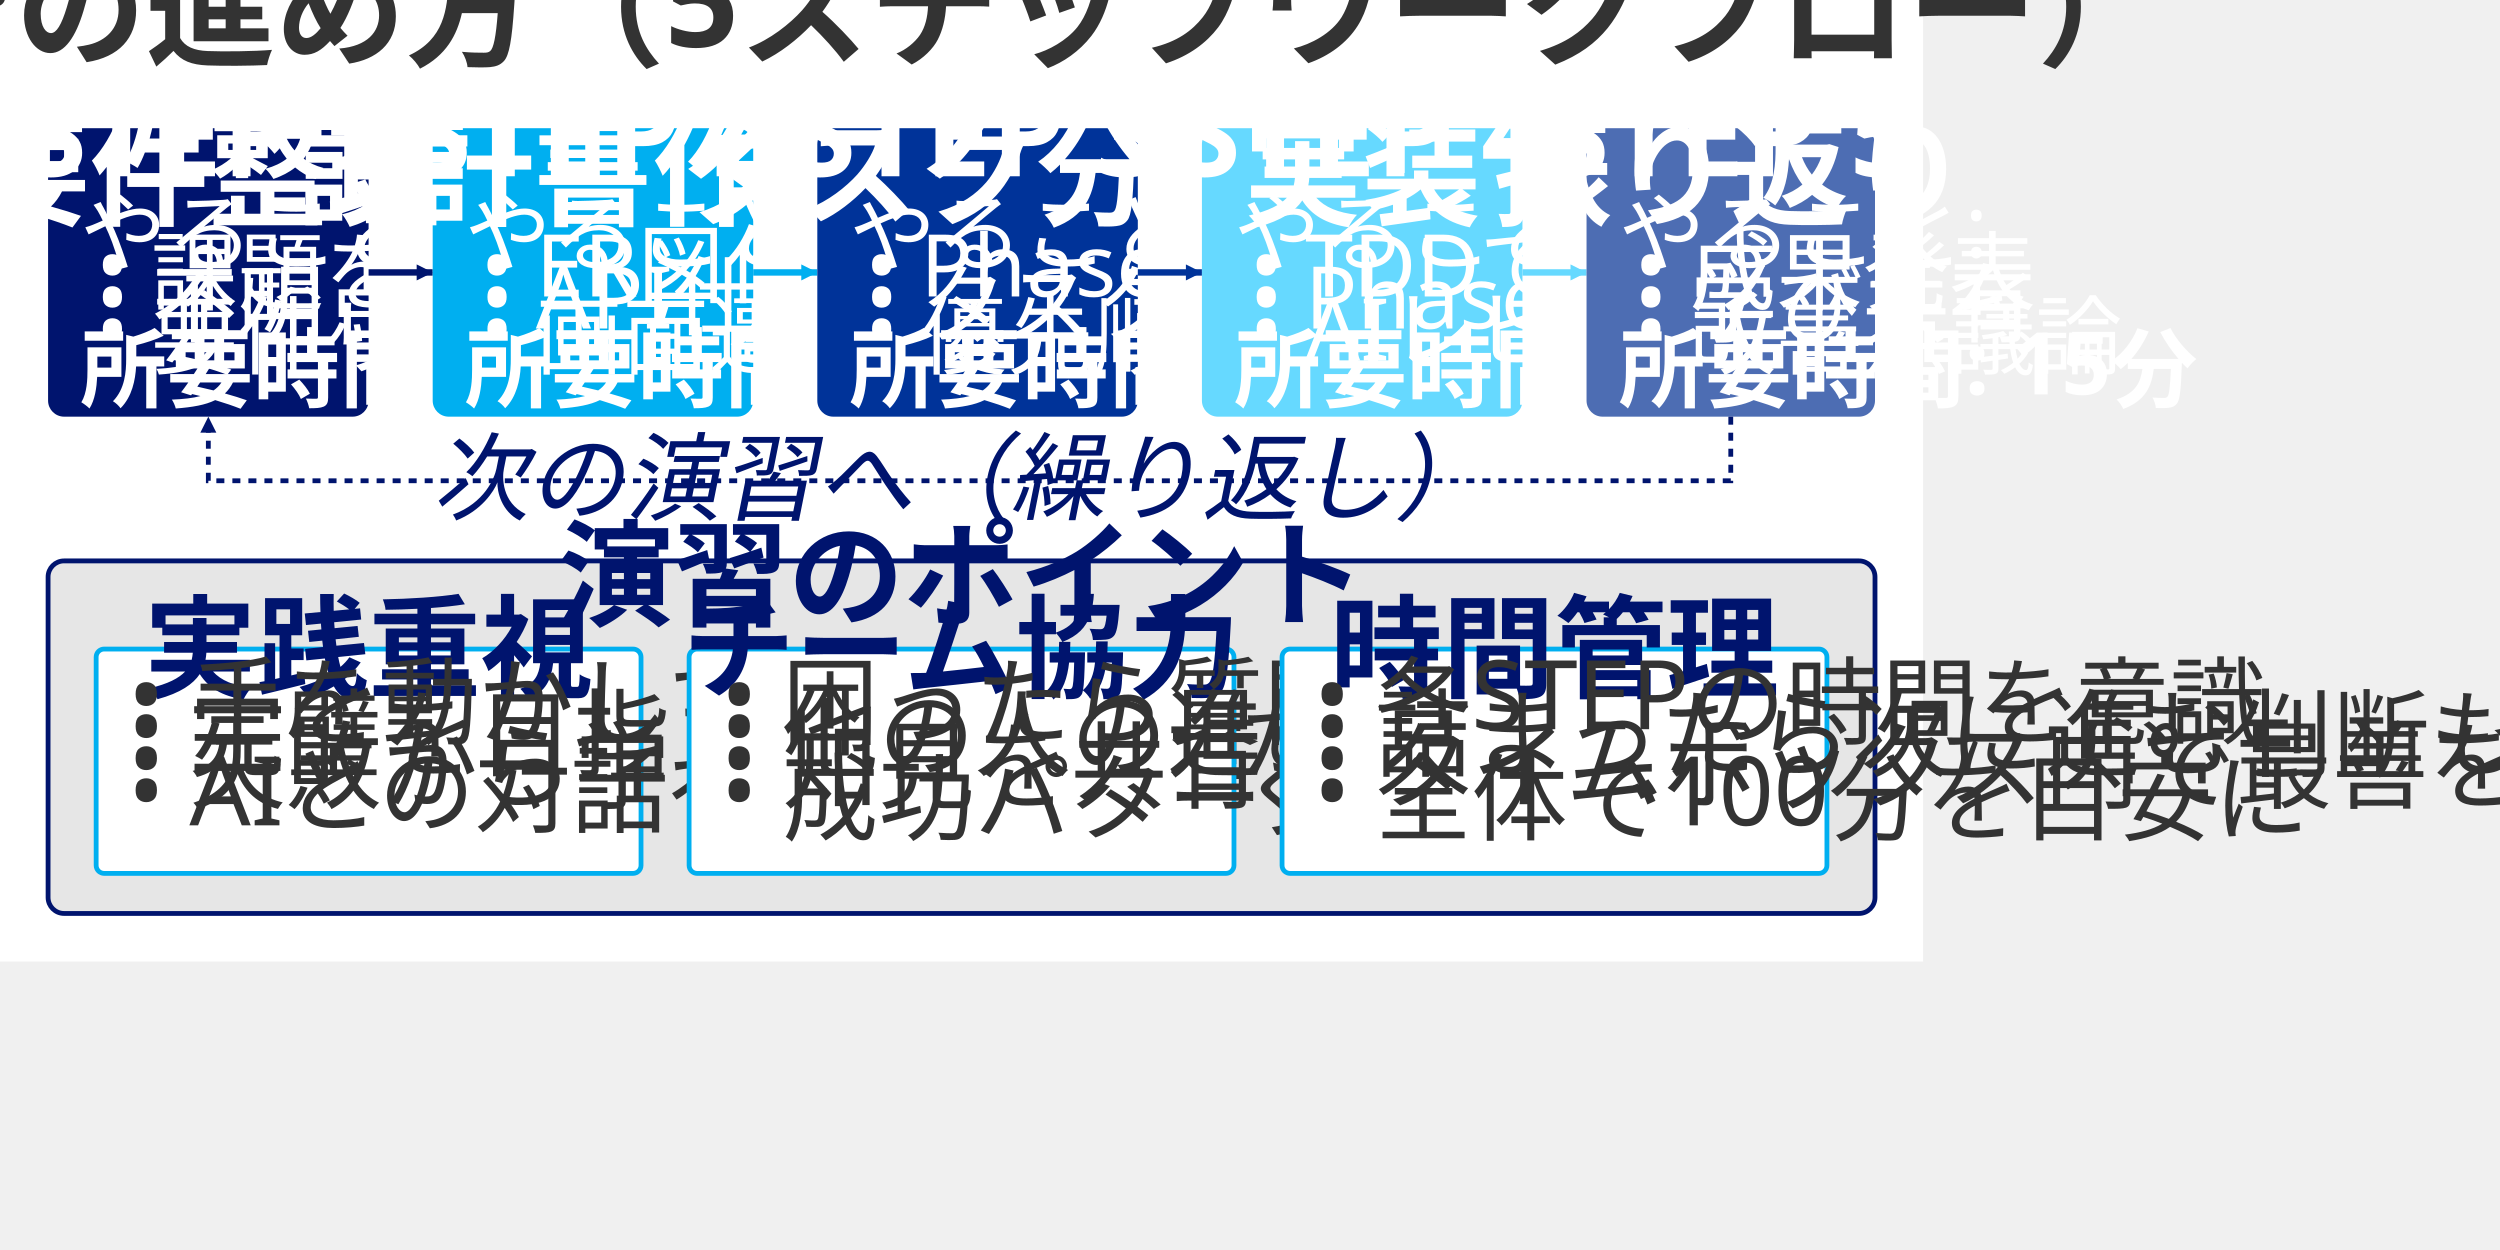
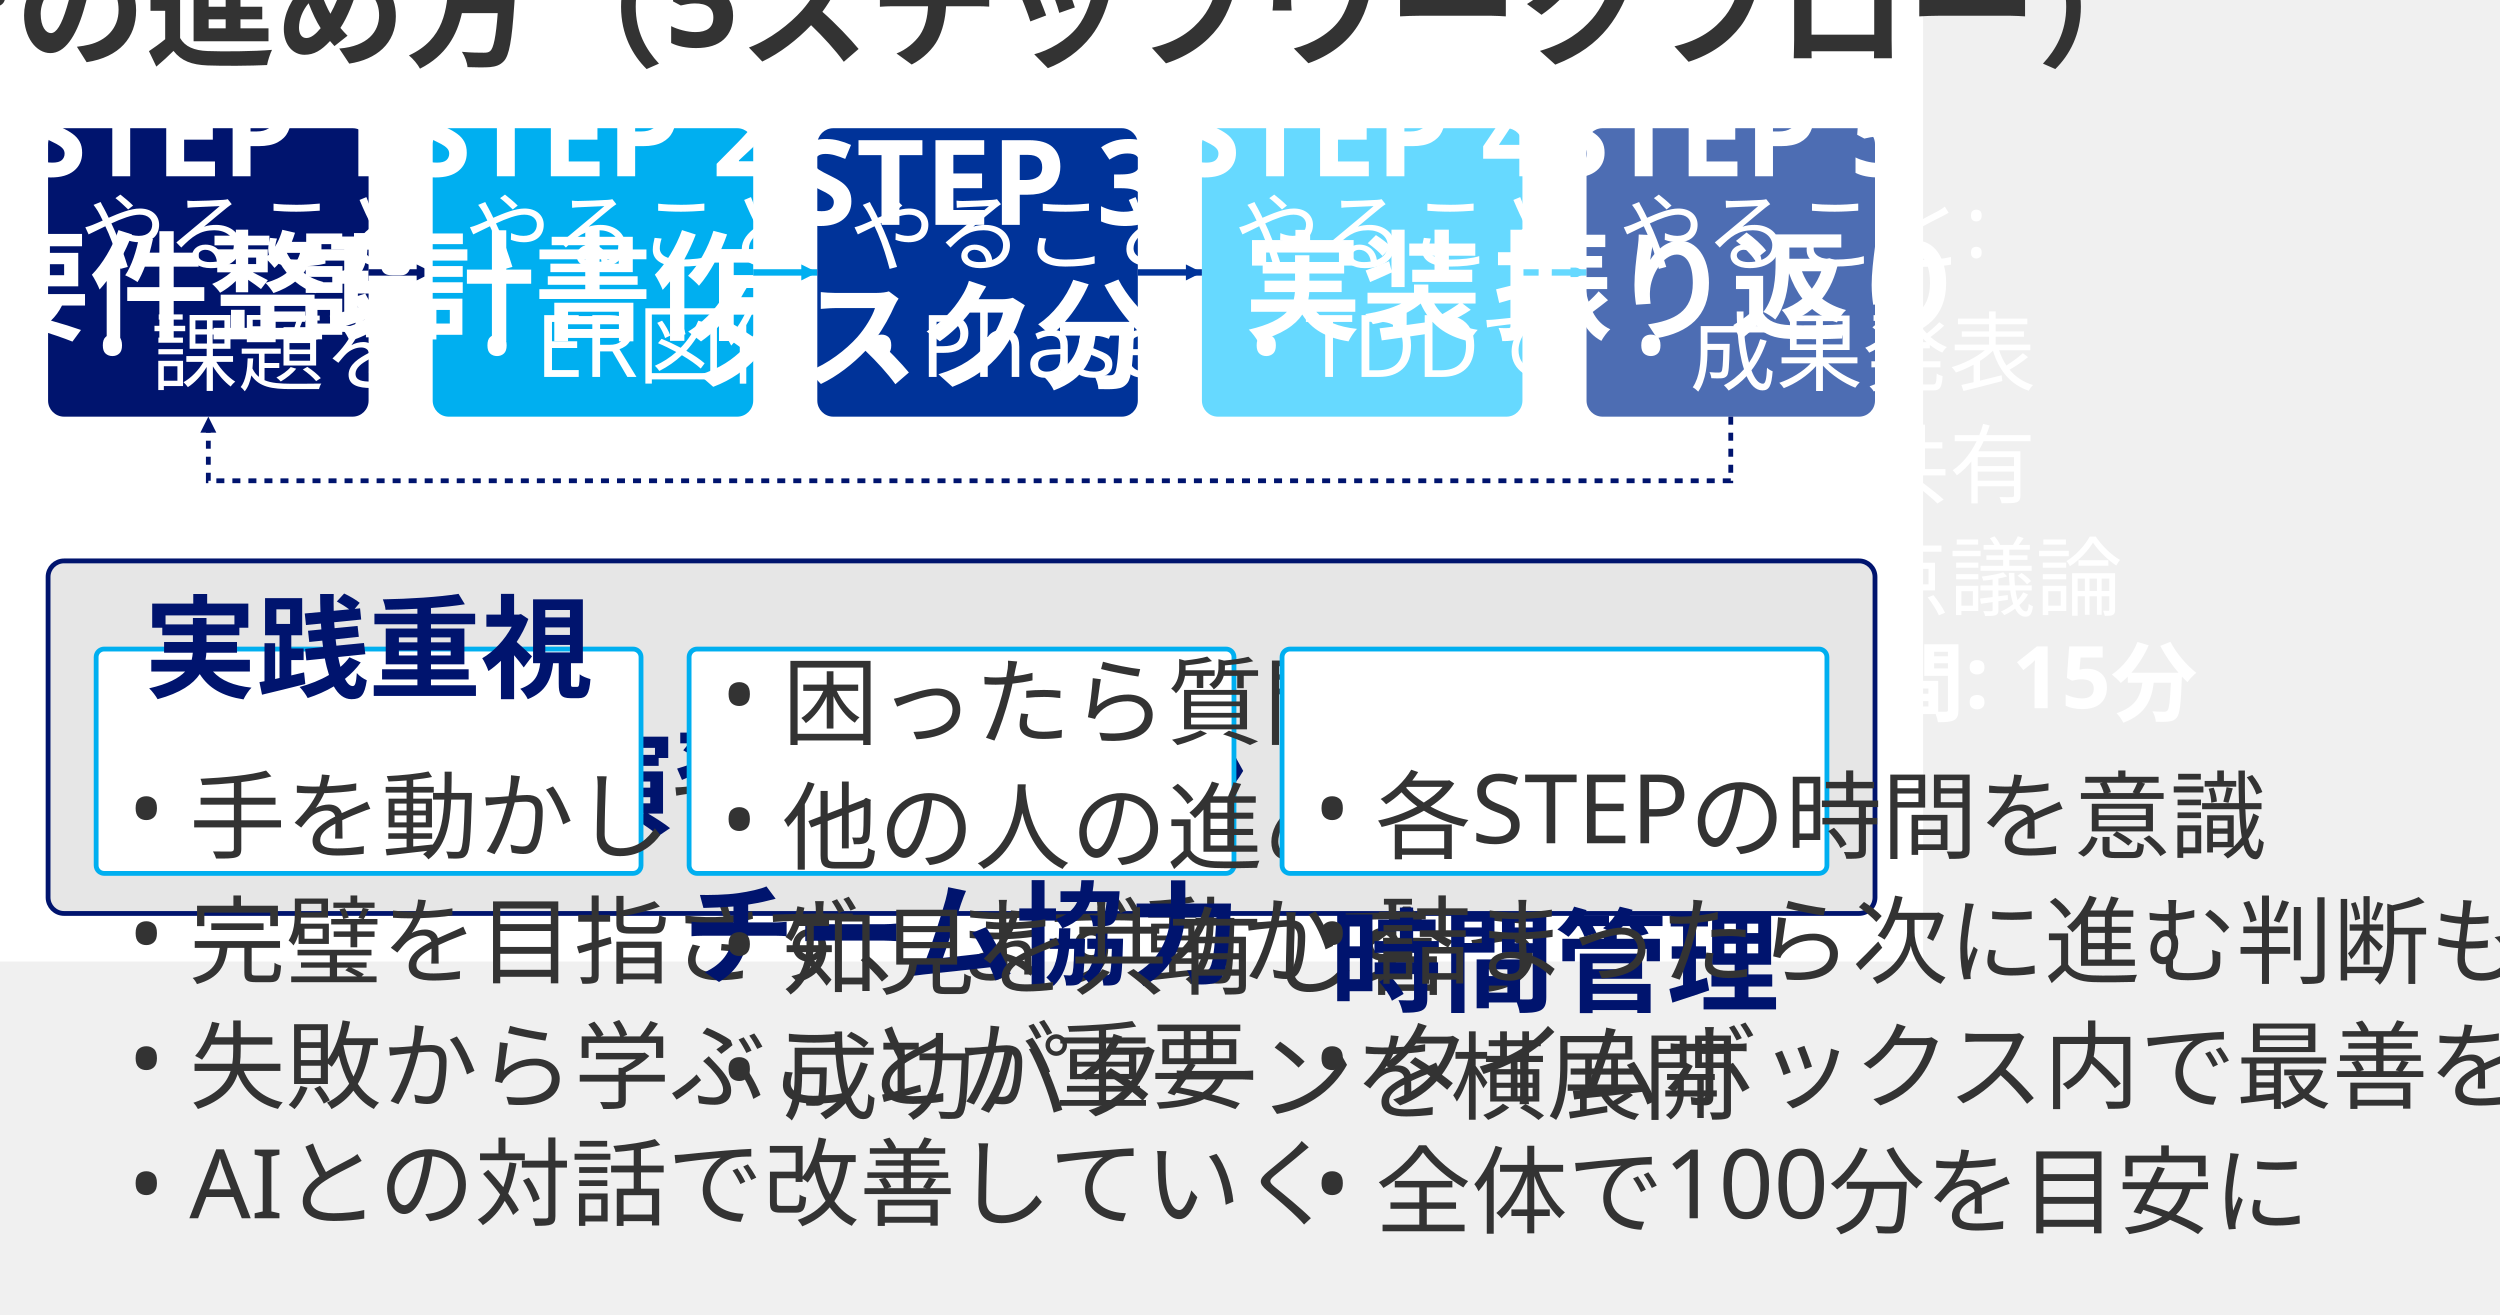
- <svg xmlns="http://www.w3.org/2000/svg" viewBox="0 0 1560 780">
+ <svg xmlns="http://www.w3.org/2000/svg" viewBox="0 0 1560 820">
  <defs>
    <style>
      .title { font-family: 'Noto Sans JP', sans-serif; font-size: 81px; font-weight: bold; fill: #333333; }
      .step-title { font-family: 'Noto Sans JP', sans-serif; font-size: 74px; font-weight: bold; fill: white; }
      .step-text { font-family: 'Noto Sans JP', sans-serif; font-size: 54px; fill: white; }
      .time-text { font-family: 'Noto Sans JP', sans-serif; font-size: 54px; fill: white; font-weight: bold; }
    </style>
  </defs>
  <rect width="1200" height="600" fill="#FFFFFF" />
  <text x="600" y="35" class="title" text-anchor="middle">演習の進め方（5ステップワークフロー）</text>
  <rect x="30" y="80" width="200" height="180" fill="#00146E" rx="10" />
  <text x="130" y="110" class="step-title" text-anchor="middle">STEP 1</text>
-   <text x="130" y="135" class="step-title" text-anchor="middle" font-size="28">要件整理</text>
+   <text x="130" y="206.2" class="step-title" text-anchor="middle" font-size="28">要件整理</text>
  <text x="50" y="165" class="step-text">やること:</text>
-   <text x="60" y="185" class="step-text">• 課題を読む</text>
-   <text x="60" y="205" class="step-text">• 不明点を質問</text>
-   <text x="60" y="225" class="step-text">• 要件リスト作成</text>
-   <text x="50" y="250" class="time-text">所要時間: 10分</text>
+   <text x="60" y="235.2" class="step-text">• 課題を読む</text>
+   <text x="60" y="305.4" class="step-text">• 不明点を質問</text>
+   <text x="60" y="375.6" class="step-text">• 要件リスト作成</text>
+   <text x="50" y="445.8" class="time-text">所要時間: 10分</text>
  <line x1="230" y1="170" x2="270" y2="170" stroke="#00146E" stroke-width="4" />
  <polygon points="270,170 260,165 260,175" fill="#00146E" />
  <rect x="270" y="80" width="200" height="180" fill="#00AFF0" rx="10" />
  <text x="370" y="110" class="step-title" text-anchor="middle">STEP 2</text>
-   <text x="370" y="135" class="step-title" text-anchor="middle" font-size="28">設計書作成</text>
+   <text x="370" y="206.2" class="step-title" text-anchor="middle" font-size="28">設計書作成</text>
  <text x="290" y="165" class="step-text">やること:</text>
-   <text x="300" y="185" class="step-text">• ER図作成</text>
-   <text x="300" y="205" class="step-text">• API仕様定義</text>
-   <text x="300" y="225" class="step-text">• 画面遷移図</text>
-   <text x="290" y="250" class="time-text">所要時間: 20分</text>
+   <text x="300" y="235.2" class="step-text">• ER図作成</text>
+   <text x="300" y="305.4" class="step-text">• API仕様定義</text>
+   <text x="300" y="375.6" class="step-text">• 画面遷移図</text>
+   <text x="290" y="445.8" class="time-text">所要時間: 20分</text>
  <line x1="470" y1="170" x2="510" y2="170" stroke="#00AFF0" stroke-width="4" />
  <polygon points="510,170 500,165 500,175" fill="#00AFF0" />
  <rect x="510" y="80" width="200" height="180" fill="#003399" rx="10" />
-   <text x="610" y="110" class="step-title" text-anchor="middle">STEP 3</text>
-   <text x="610" y="135" class="step-title" text-anchor="middle" font-size="28">タスク分解</text>
+   <text x="610" y="140.3" class="step-title" text-anchor="middle">STEP 3</text>
+   <text x="610" y="236.5" class="step-title" text-anchor="middle" font-size="28">タスク分解</text>
  <text x="530" y="165" class="step-text">やること:</text>
-   <text x="540" y="185" class="step-text">• Phase分け</text>
-   <text x="540" y="205" class="step-text">• タスク一覧作成</text>
-   <text x="540" y="225" class="step-text">• 優先順位付け</text>
-   <text x="530" y="250" class="time-text">所要時間: 15分</text>
+   <text x="540" y="235.2" class="step-text">• Phase分け</text>
+   <text x="540" y="305.4" class="step-text">• タスク一覧作成</text>
+   <text x="540" y="375.6" class="step-text">• 優先順位付け</text>
+   <text x="530" y="445.8" class="time-text">所要時間: 15分</text>
  <line x1="710" y1="170" x2="750" y2="170" stroke="#003399" stroke-width="4" />
  <polygon points="750,170 740,165 740,175" fill="#003399" />
  <rect x="750" y="80" width="200" height="180" fill="#66D9FF" rx="10" />
  <text x="850" y="110" class="step-title" text-anchor="middle">STEP 4</text>
-   <text x="850" y="135" class="step-title" text-anchor="middle" font-size="28">実装</text>
+   <text x="850" y="206.2" class="step-title" text-anchor="middle" font-size="28">実装</text>
  <text x="770" y="165" class="step-text">やること:</text>
-   <text x="780" y="185" class="step-text">• TDDで実装</text>
-   <text x="780" y="205" class="step-text">• Phase毎に確認</text>
-   <text x="780" y="225" class="step-text">• AIレビュー実施</text>
-   <text x="770" y="250" class="time-text">所要時間: 40分</text>
+   <text x="780" y="235.2" class="step-text">• TDDで実装</text>
+   <text x="780" y="305.4" class="step-text">• Phase毎に確認</text>
+   <text x="780" y="375.6" class="step-text">• AIレビュー実施</text>
+   <text x="770" y="445.8" class="time-text">所要時間: 40分</text>
  <line x1="950" y1="170" x2="990" y2="170" stroke="#66D9FF" stroke-width="4" />
  <polygon points="990,170 980,165 980,175" fill="#66D9FF" />
  <rect x="990" y="80" width="180" height="180" fill="#4D6DB3" rx="10" />
  <text x="1080" y="110" class="step-title" text-anchor="middle">STEP 5</text>
-   <text x="1080" y="135" class="step-title" text-anchor="middle" font-size="28">振り返り</text>
+   <text x="1080" y="206.2" class="step-title" text-anchor="middle" font-size="28">振り返り</text>
  <text x="1010" y="165" class="step-text">やること:</text>
-   <text x="1020" y="185" class="step-text">• 成果発表</text>
-   <text x="1020" y="205" class="step-text">• 学び共有</text>
-   <text x="1020" y="225" class="step-text">• 改善点議論</text>
-   <text x="1010" y="250" class="time-text">所要時間: 15分</text>
+   <text x="1020" y="235.2" class="step-text">• 成果発表</text>
+   <text x="1020" y="305.4" class="step-text">• 学び共有</text>
+   <text x="1020" y="375.6" class="step-text">• 改善点議論</text>
+   <text x="1010" y="445.8" class="time-text">所要時間: 15分</text>
  <path d="M 1080 260 L 1080 300 L 130 300 L 130 260" fill="none" stroke="#00146E" stroke-width="3" stroke-dasharray="5,5" />
  <polygon points="130,260 125,270 135,270" fill="#00146E" />
-   <text x="600" y="320" style="font-family: 'Noto Sans JP', sans-serif; font-size: 60px; fill: #00146E; text-anchor: middle; font-style: italic;">
+   <text x="600" y="421.5" style="font-family: 'Noto Sans JP', sans-serif; font-size: 60px; fill: #00146E; text-anchor: middle; font-style: italic;">
    次の演習へ（繰り返し）
  </text>
  <rect x="30" y="350" width="1140" height="220" fill="#E6E6E6" stroke="#00146E" stroke-width="3" rx="10" />
-   <text x="600" y="385" style="font-family: 'Noto Sans JP', sans-serif; font-size: 72px; fill: #00146E; text-anchor: middle; font-weight: bold;">
+   <text x="600" y="515.1" style="font-family: 'Noto Sans JP', sans-serif; font-size: 72px; fill: #00146E; text-anchor: middle; font-weight: bold;">
    演習のポイント
  </text>
  <rect x="60" y="405" width="340" height="140" fill="#FFFFFF" stroke="#00AFF0" stroke-width="3" rx="5" />
  <text x="230" y="430" style="font-family: 'Noto Sans JP', sans-serif; font-size: 70px; fill: #00146E; text-anchor: middle; font-weight: bold;">
    実践重視
  </text>
-   <text x="80" y="455" style="font-family: 'Noto Sans JP', sans-serif; font-size: 60px; fill: #333333;">
+   <text x="80" y="526.2" style="font-family: 'Noto Sans JP', sans-serif; font-size: 60px; fill: #333333;">
    • 手を動かして学ぶ
  </text>
-   <text x="80" y="475" style="font-family: 'Noto Sans JP', sans-serif; font-size: 60px; fill: #333333;">
+   <text x="80" y="604.2" style="font-family: 'Noto Sans JP', sans-serif; font-size: 60px; fill: #333333;">
    • 完璧を目指さず、まず動かす
  </text>
-   <text x="80" y="495" style="font-family: 'Noto Sans JP', sans-serif; font-size: 60px; fill: #333333;">
+   <text x="80" y="682.2" style="font-family: 'Noto Sans JP', sans-serif; font-size: 60px; fill: #333333;">
    • 失敗から学ぶことが重要
  </text>
-   <text x="80" y="515" style="font-family: 'Noto Sans JP', sans-serif; font-size: 60px; fill: #333333;">
+   <text x="80" y="760.2" style="font-family: 'Noto Sans JP', sans-serif; font-size: 60px; fill: #333333;">
    • AIとの対話で改善していく
  </text>
  <rect x="430" y="405" width="340" height="140" fill="#FFFFFF" stroke="#00AFF0" stroke-width="3" rx="5" />
-   <text x="600" y="430" style="font-family: 'Noto Sans JP', sans-serif; font-size: 70px; fill: #00146E; text-anchor: middle; font-weight: bold;">
+   <text x="600" y="608.7" style="font-family: 'Noto Sans JP', sans-serif; font-size: 70px; fill: #00146E; text-anchor: middle; font-weight: bold;">
    チーム協力
  </text>
  <text x="450" y="455" style="font-family: 'Noto Sans JP', sans-serif; font-size: 60px; fill: #333333;">
    • 困ったら質問する
  </text>
-   <text x="450" y="475" style="font-family: 'Noto Sans JP', sans-serif; font-size: 60px; fill: #333333;">
+   <text x="450" y="533.0" style="font-family: 'Noto Sans JP', sans-serif; font-size: 60px; fill: #333333;">
    • 他の人の進め方を見る
  </text>
-   <text x="450" y="495" style="font-family: 'Noto Sans JP', sans-serif; font-size: 60px; fill: #333333;">
+   <text x="450" y="611.0" style="font-family: 'Noto Sans JP', sans-serif; font-size: 60px; fill: #333333;">
    • 知見を共有し合う
  </text>
-   <text x="450" y="515" style="font-family: 'Noto Sans JP', sans-serif; font-size: 60px; fill: #333333;">
+   <text x="450" y="689.0" style="font-family: 'Noto Sans JP', sans-serif; font-size: 60px; fill: #333333;">
    • 成功パターンを横展開
  </text>
  <rect x="800" y="405" width="340" height="140" fill="#FFFFFF" stroke="#00AFF0" stroke-width="3" rx="5" />
-   <text x="970" y="430" style="font-family: 'Noto Sans JP', sans-serif; font-size: 70px; fill: #00146E; text-anchor: middle; font-weight: bold;">
+   <text x="970" y="625.8" style="font-family: 'Noto Sans JP', sans-serif; font-size: 70px; fill: #00146E; text-anchor: middle; font-weight: bold;">
    時間管理
  </text>
-   <text x="820" y="455" style="font-family: 'Noto Sans JP', sans-serif; font-size: 60px; fill: #333333;">
+   <text x="820" y="526.2" style="font-family: 'Noto Sans JP', sans-serif; font-size: 60px; fill: #333333;">
    • 各STEPの時間を意識
  </text>
-   <text x="820" y="475" style="font-family: 'Noto Sans JP', sans-serif; font-size: 60px; fill: #333333;">
+   <text x="820" y="604.2" style="font-family: 'Noto Sans JP', sans-serif; font-size: 60px; fill: #333333;">
    • 詰まったら次に進む判断も必要
  </text>
-   <text x="820" y="495" style="font-family: 'Noto Sans JP', sans-serif; font-size: 60px; fill: #333333;">
+   <text x="820" y="682.2" style="font-family: 'Noto Sans JP', sans-serif; font-size: 60px; fill: #333333;">
    • タイムボックス内で最善を尽くす
  </text>
-   <text x="820" y="515" style="font-family: 'Noto Sans JP', sans-serif; font-size: 60px; fill: #333333;">
+   <text x="820" y="760.2" style="font-family: 'Noto Sans JP', sans-serif; font-size: 60px; fill: #333333;">
    • 全体で100分を目安に
  </text>
</svg>
